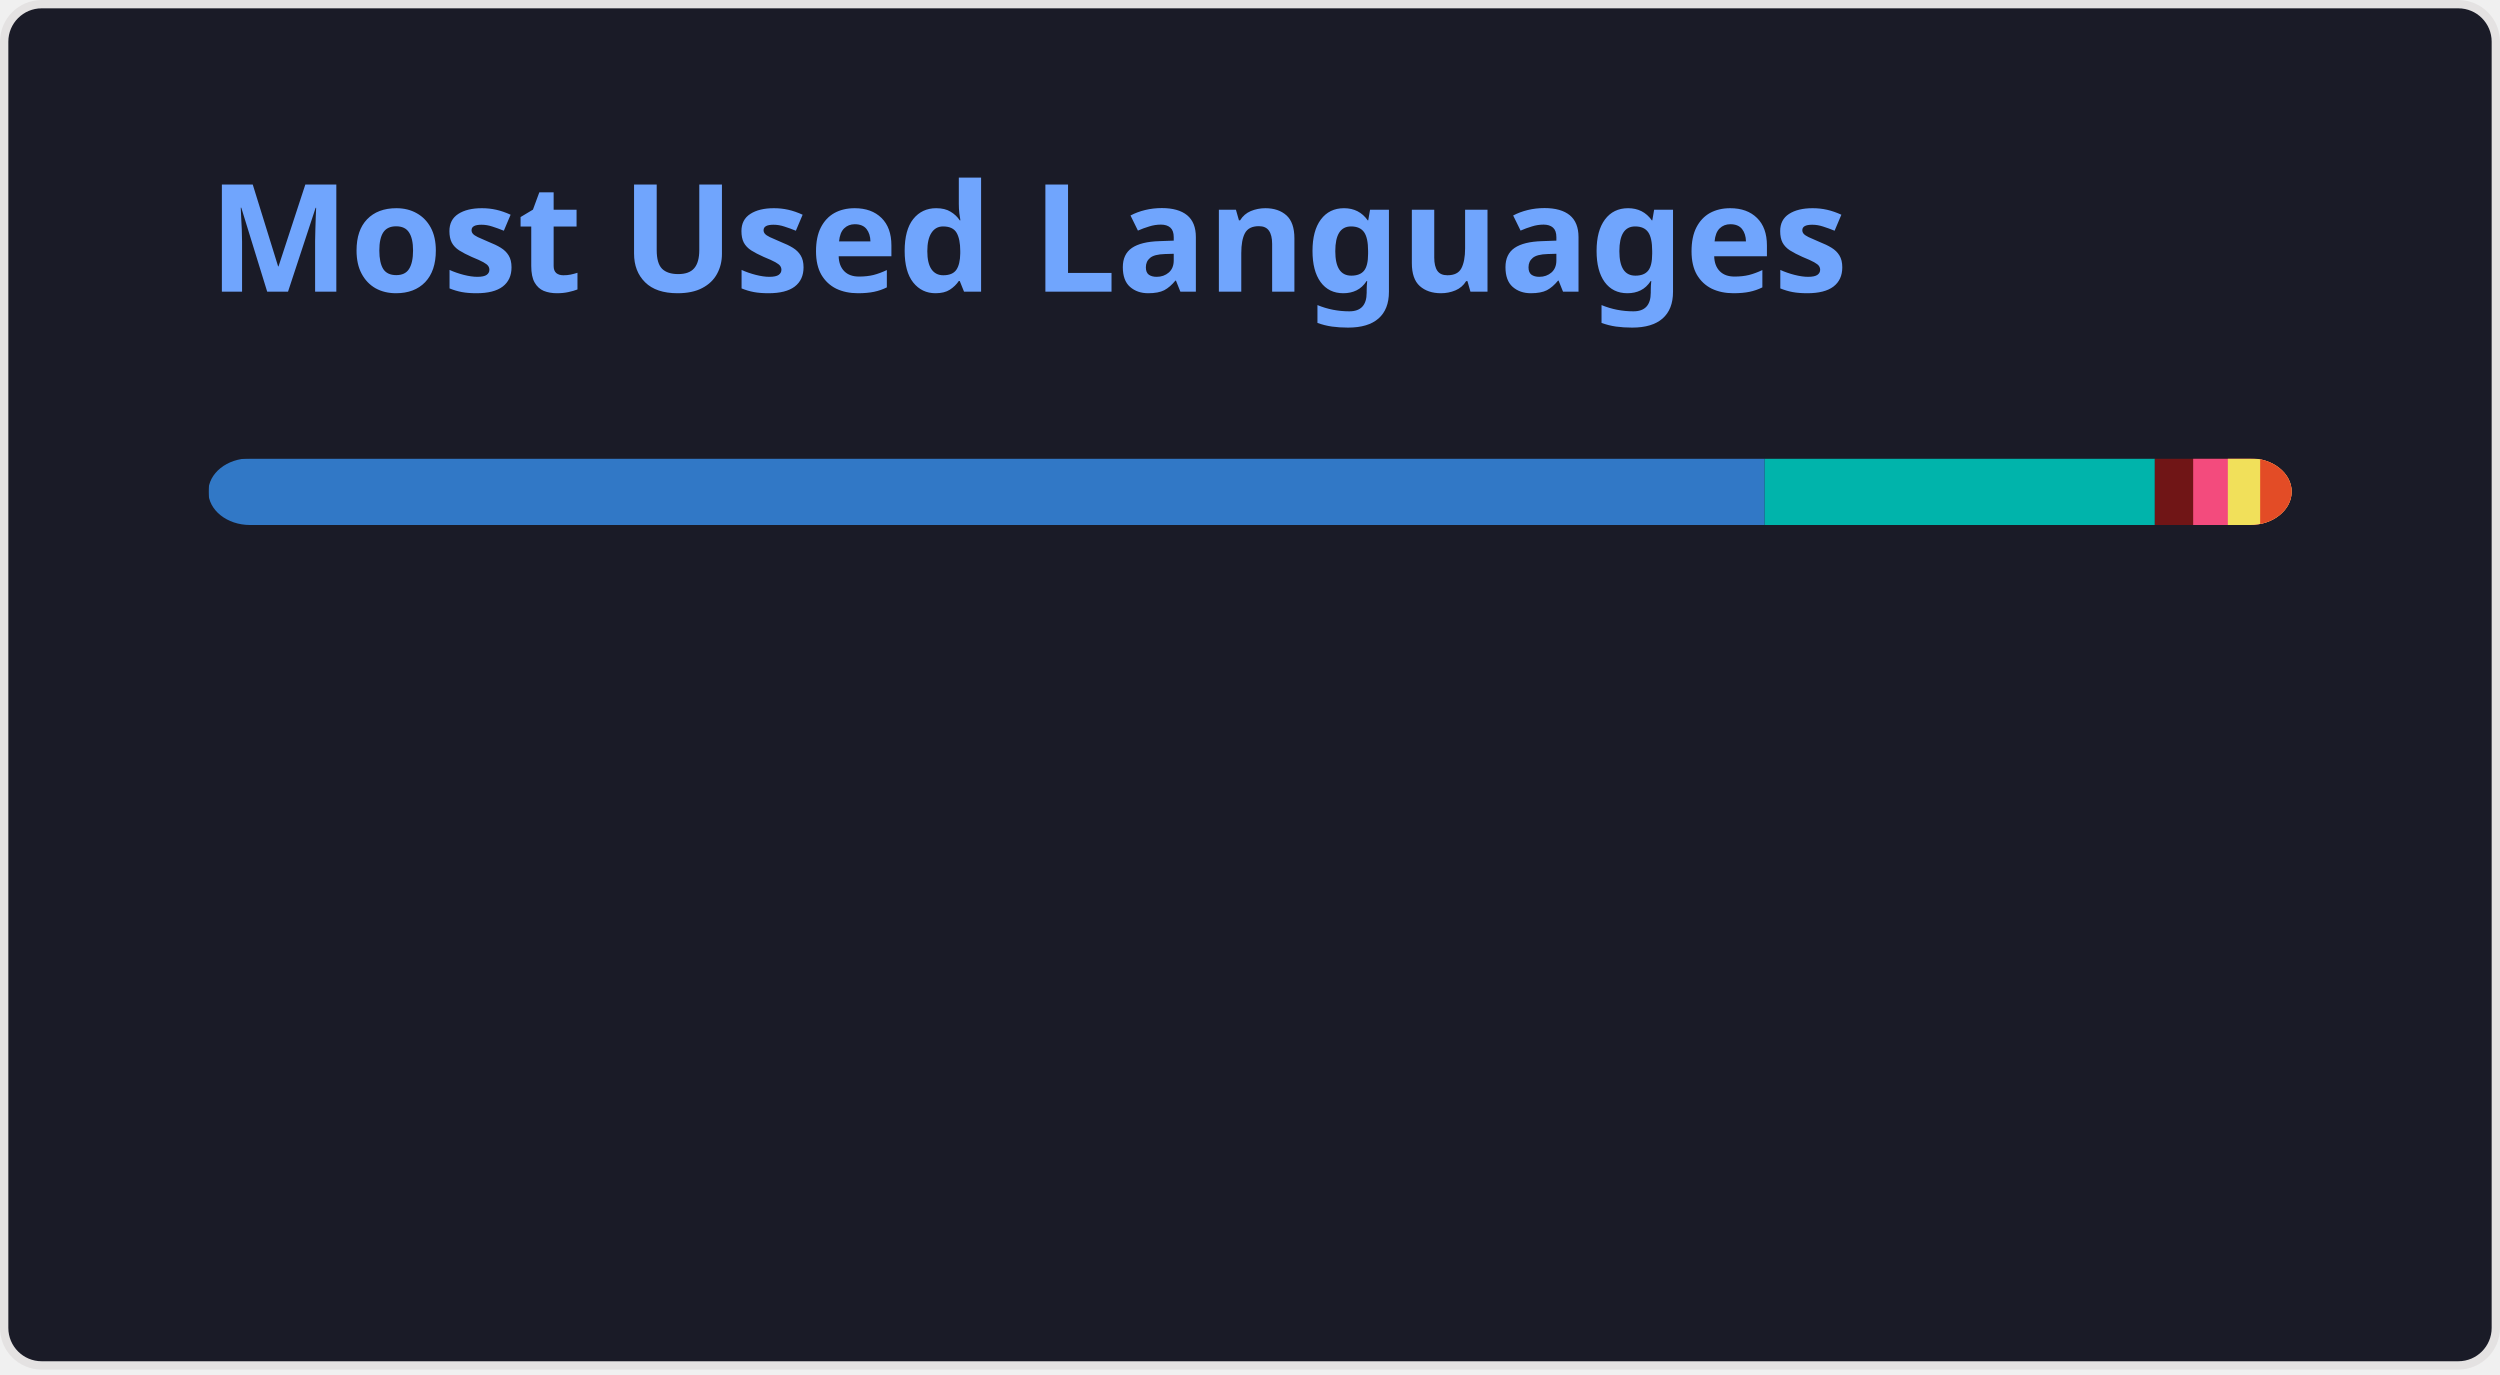
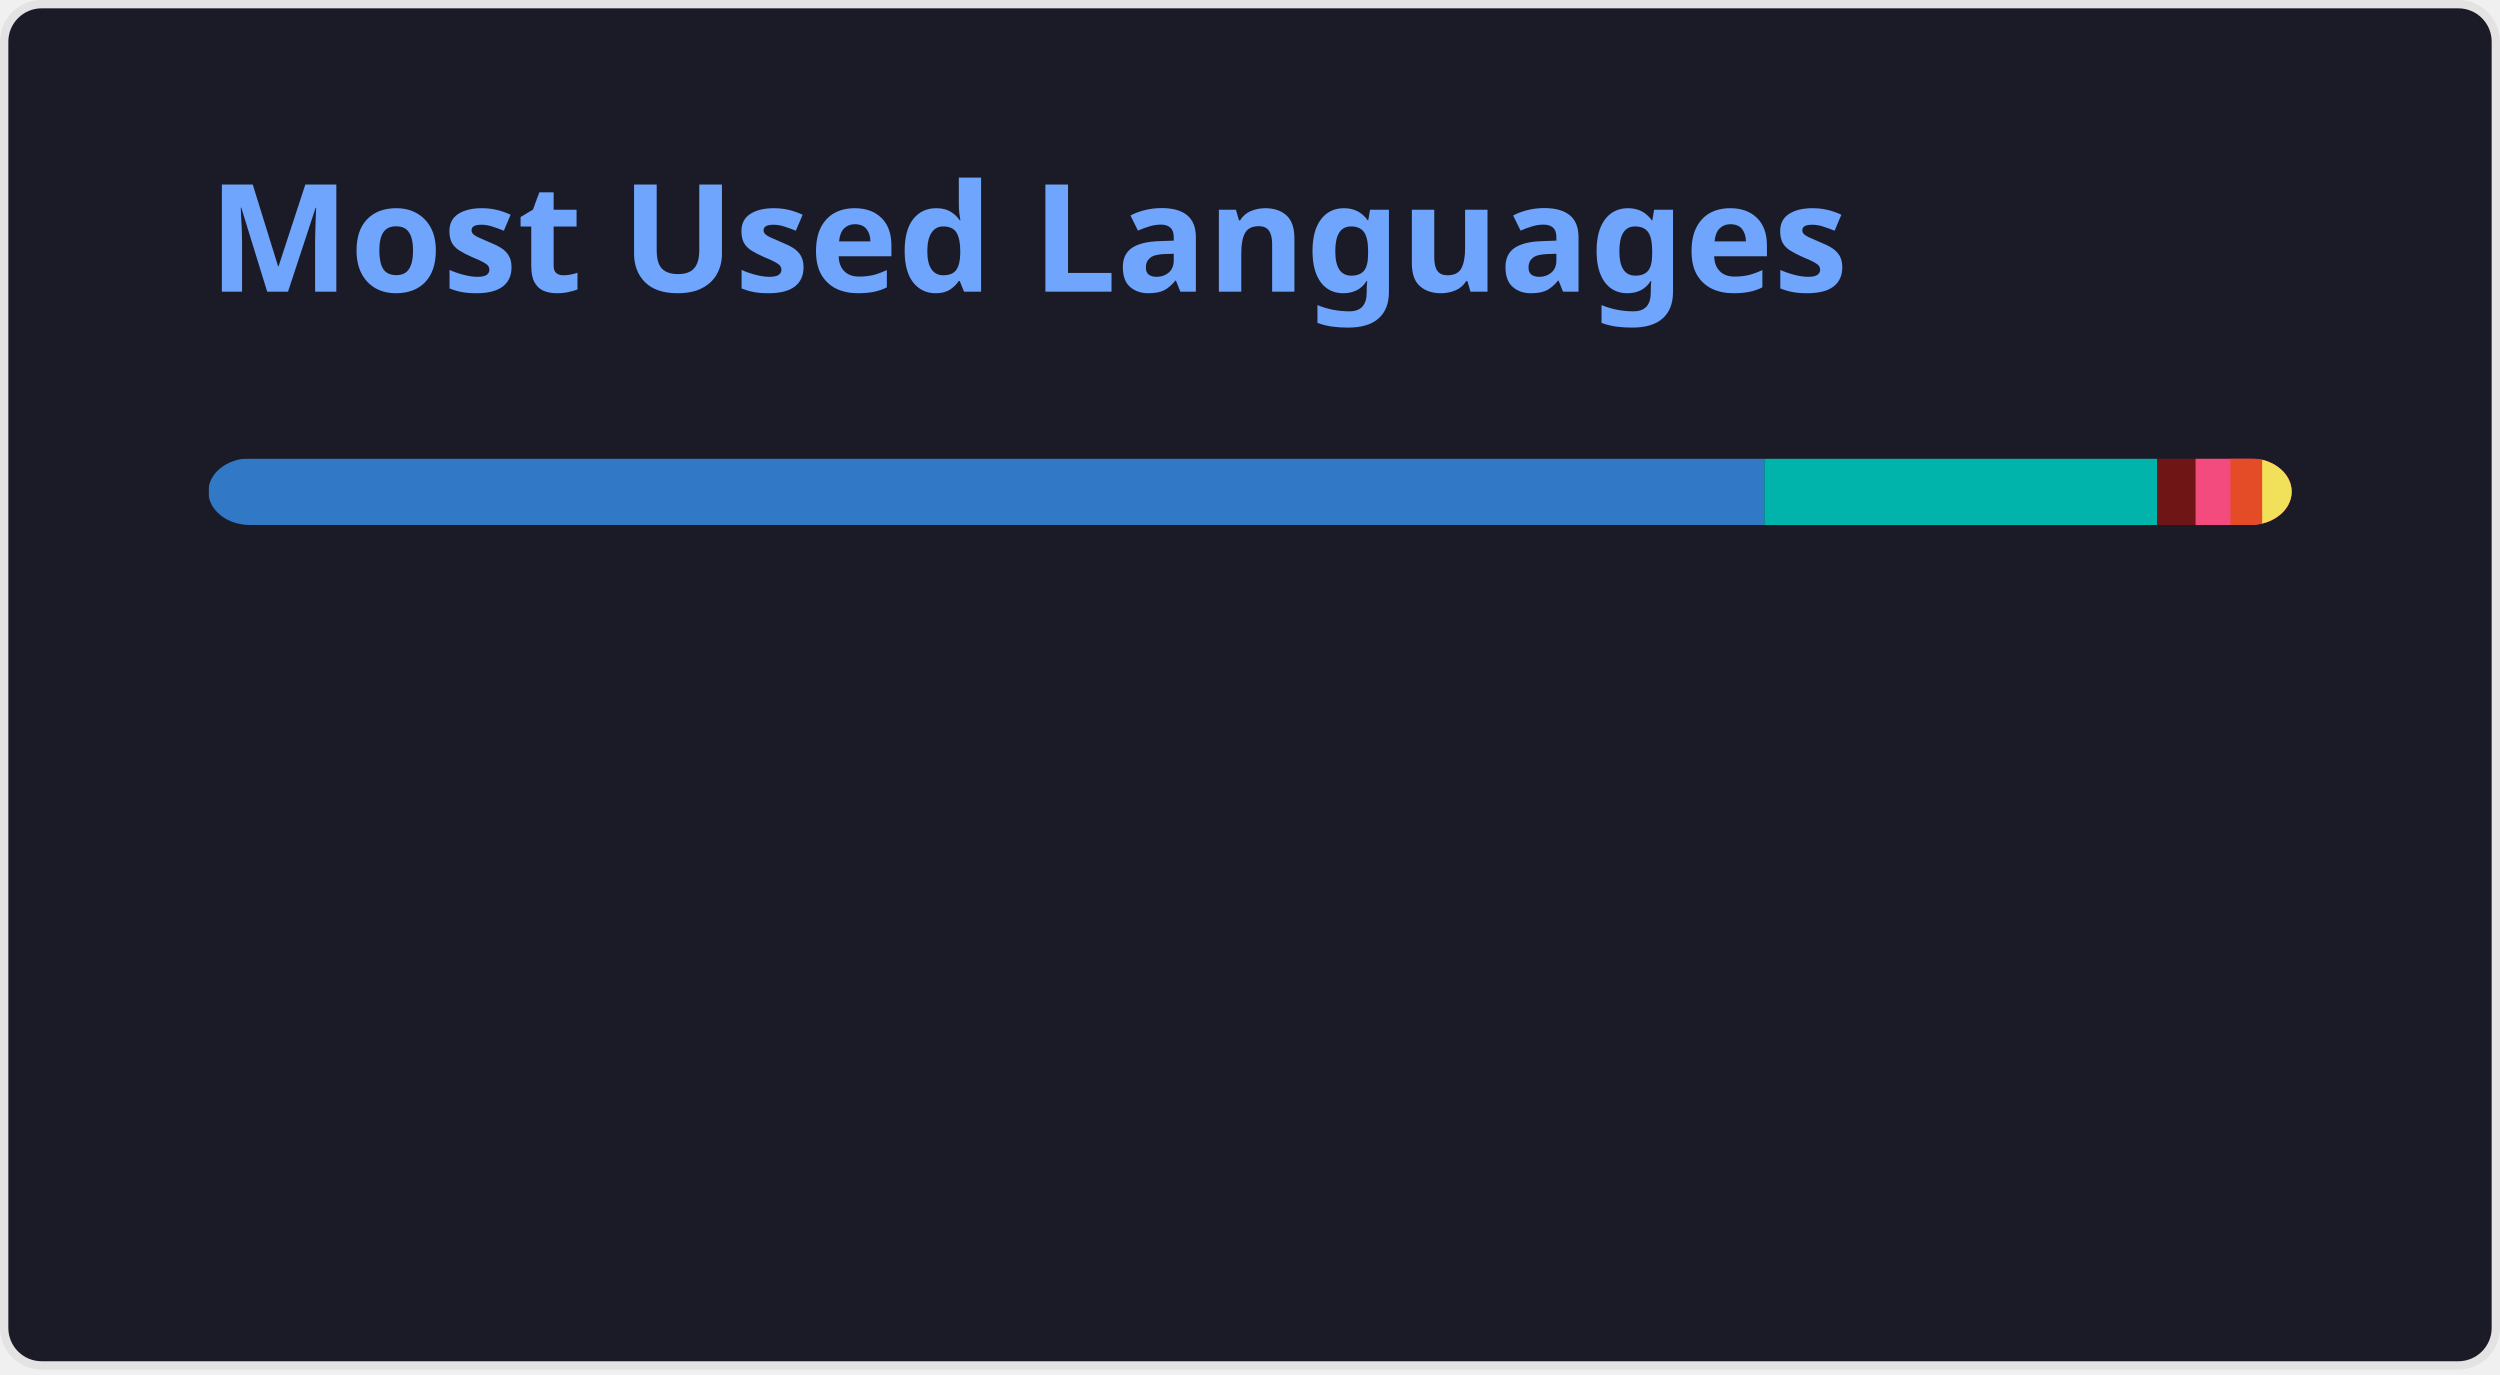
<svg xmlns="http://www.w3.org/2000/svg" width="300" height="165" viewBox="0 0 300 165" fill="none" role="img" aria-labelledby="descId">
  <style>
          .header {
            font: 600 18px 'Segoe UI', Ubuntu, Sans-Serif;
            fill: #70a5fd;
            animation: fadeInAnimation 0.8s ease-in-out forwards;
          }
          @supports(-moz-appearance: auto) {
            /* Selector detects Firefox */
            .header { font-size: 15.5px; }
          }
          
    @keyframes slideInAnimation {
      from {
        width: 0;
      }
      to {
        width: calc(100%-100px);
      }
    }
    @keyframes growWidthAnimation {
      from {
        width: 0;
      }
      to {
        width: 100%;
      }
    }
    .stat {
      font: 600 14px 'Segoe UI', Ubuntu, "Helvetica Neue", Sans-Serif; fill: #38bdae;
    }
    @supports(-moz-appearance: auto) {
      /* Selector detects Firefox */
      .stat { font-size:12px; }
    }
    .bold { font-weight: 700 }
    .lang-name {
      font: 400 11px "Segoe UI", Ubuntu, Sans-Serif;
      fill: #38bdae;
    }
    .stagger {
      opacity: 0;
      animation: fadeInAnimation 0.3s ease-in-out forwards;
    }
    #rect-mask rect{
      animation: slideInAnimation 1s ease-in-out forwards;
    }
    .lang-progress{
      animation: growWidthAnimation 0.6s ease-in-out forwards;
    }
    

          
      /* Animations */
      @keyframes scaleInAnimation {
        from {
          transform: translate(-5px, 5px) scale(0);
        }
        to {
          transform: translate(-5px, 5px) scale(1);
        }
      }
      @keyframes fadeInAnimation {
        from {
          opacity: 0;
        }
        to {
          opacity: 1;
        }
      }
    
          
        </style>
  <rect data-testid="card-bg" x="0.5" y="0.5" rx="4.5" height="99%" stroke="#e4e2e2" width="299" fill="#1a1b27" stroke-opacity="1" />
  <g data-testid="card-title" transform="translate(25, 35)">
    <g transform="translate(0, 0)">
      <text x="0" y="0" class="header" data-testid="header">Most Used Languages</text>
    </g>
  </g>
  <g data-testid="main-card-body" transform="translate(0, 55)">
    <svg data-testid="lang-items" x="25">
      <mask id="rect-mask">
        <rect x="0" y="0" width="250" height="8" fill="white" rx="5" />
      </mask>
-       <rect mask="url(#rect-mask)" data-testid="lang-progress" x="0" y="0" width="186.76" height="8" fill="#3178c6" />
-       <rect mask="url(#rect-mask)" data-testid="lang-progress" x="186.76" y="0" width="46.82" height="8" fill="#00B4AB" />
-       <rect mask="url(#rect-mask)" data-testid="lang-progress" x="233.58" y="0" width="14.6" height="8" fill="#701516" />
-       <rect mask="url(#rect-mask)" data-testid="lang-progress" x="238.18" y="0" width="14.16" height="8" fill="#f34b7d" />
-       <rect mask="url(#rect-mask)" data-testid="lang-progress" x="242.34" y="0" width="13.88" height="8" fill="#f1e05a" />
-       <rect mask="url(#rect-mask)" data-testid="lang-progress" x="246.22" y="0" width="13.77" height="8" fill="#e34c26" />
+       <rect mask="url(#rect-mask)" data-testid="lang-progress" x="0" y="0" width="186.72" height="8" fill="#3178c6" />
+       <rect mask="url(#rect-mask)" data-testid="lang-progress" x="186.72" y="0" width="47.12" height="8" fill="#00B4AB" />
+       <rect mask="url(#rect-mask)" data-testid="lang-progress" x="233.84" y="0" width="14.63" height="8" fill="#701516" />
+       <rect mask="url(#rect-mask)" data-testid="lang-progress" x="238.47" y="0" width="14.19" height="8" fill="#f34b7d" />
+       <rect mask="url(#rect-mask)" data-testid="lang-progress" x="242.66" y="0" width="13.8" height="8" fill="#e34c26" />
+       <rect mask="url(#rect-mask)" data-testid="lang-progress" x="246.46" y="0" width="13.53" height="8" fill="#f1e05a" />
      <g transform="translate(0, 25)">
        <g transform="translate(0, 0)">
          <g transform="translate(0, 0)">
            <g class="stagger" style="animation-delay: 450ms">
              <circle cx="5" cy="6" r="5" fill="#3178c6" />
              <text data-testid="lang-name" x="15" y="10" class="lang-name">
-         TypeScript 74.71%
+         TypeScript 74.69%
      </text>
            </g>
          </g>
          <g transform="translate(0, 25)">
            <g class="stagger" style="animation-delay: 600ms">
              <circle cx="5" cy="6" r="5" fill="#00B4AB" />
              <text data-testid="lang-name" x="15" y="10" class="lang-name">
-         Dart 18.73%
+         Dart 18.85%
      </text>
            </g>
          </g>
          <g transform="translate(0, 50)">
            <g class="stagger" style="animation-delay: 750ms">
              <circle cx="5" cy="6" r="5" fill="#701516" />
              <text data-testid="lang-name" x="15" y="10" class="lang-name">
-         Ruby 1.84%
+         Ruby 1.85%
      </text>
            </g>
          </g>
        </g>
        <g transform="translate(150, 0)">
          <g transform="translate(0, 0)">
            <g class="stagger" style="animation-delay: 450ms">
              <circle cx="5" cy="6" r="5" fill="#f34b7d" />
              <text data-testid="lang-name" x="15" y="10" class="lang-name">
-         C++ 1.66%
+         C++ 1.67%
      </text>
            </g>
          </g>
          <g transform="translate(0, 25)">
            <g class="stagger" style="animation-delay: 600ms">
-               <circle cx="5" cy="6" r="5" fill="#f1e05a" />
+               <circle cx="5" cy="6" r="5" fill="#e34c26" />
              <text data-testid="lang-name" x="15" y="10" class="lang-name">
-         JavaScript 1.55%
+         HTML 1.52%
      </text>
            </g>
          </g>
          <g transform="translate(0, 50)">
            <g class="stagger" style="animation-delay: 750ms">
-               <circle cx="5" cy="6" r="5" fill="#e34c26" />
+               <circle cx="5" cy="6" r="5" fill="#f1e05a" />
              <text data-testid="lang-name" x="15" y="10" class="lang-name">
-         HTML 1.51%
+         JavaScript 1.41%
      </text>
            </g>
          </g>
        </g>
      </g>
    </svg>
  </g>
</svg>
